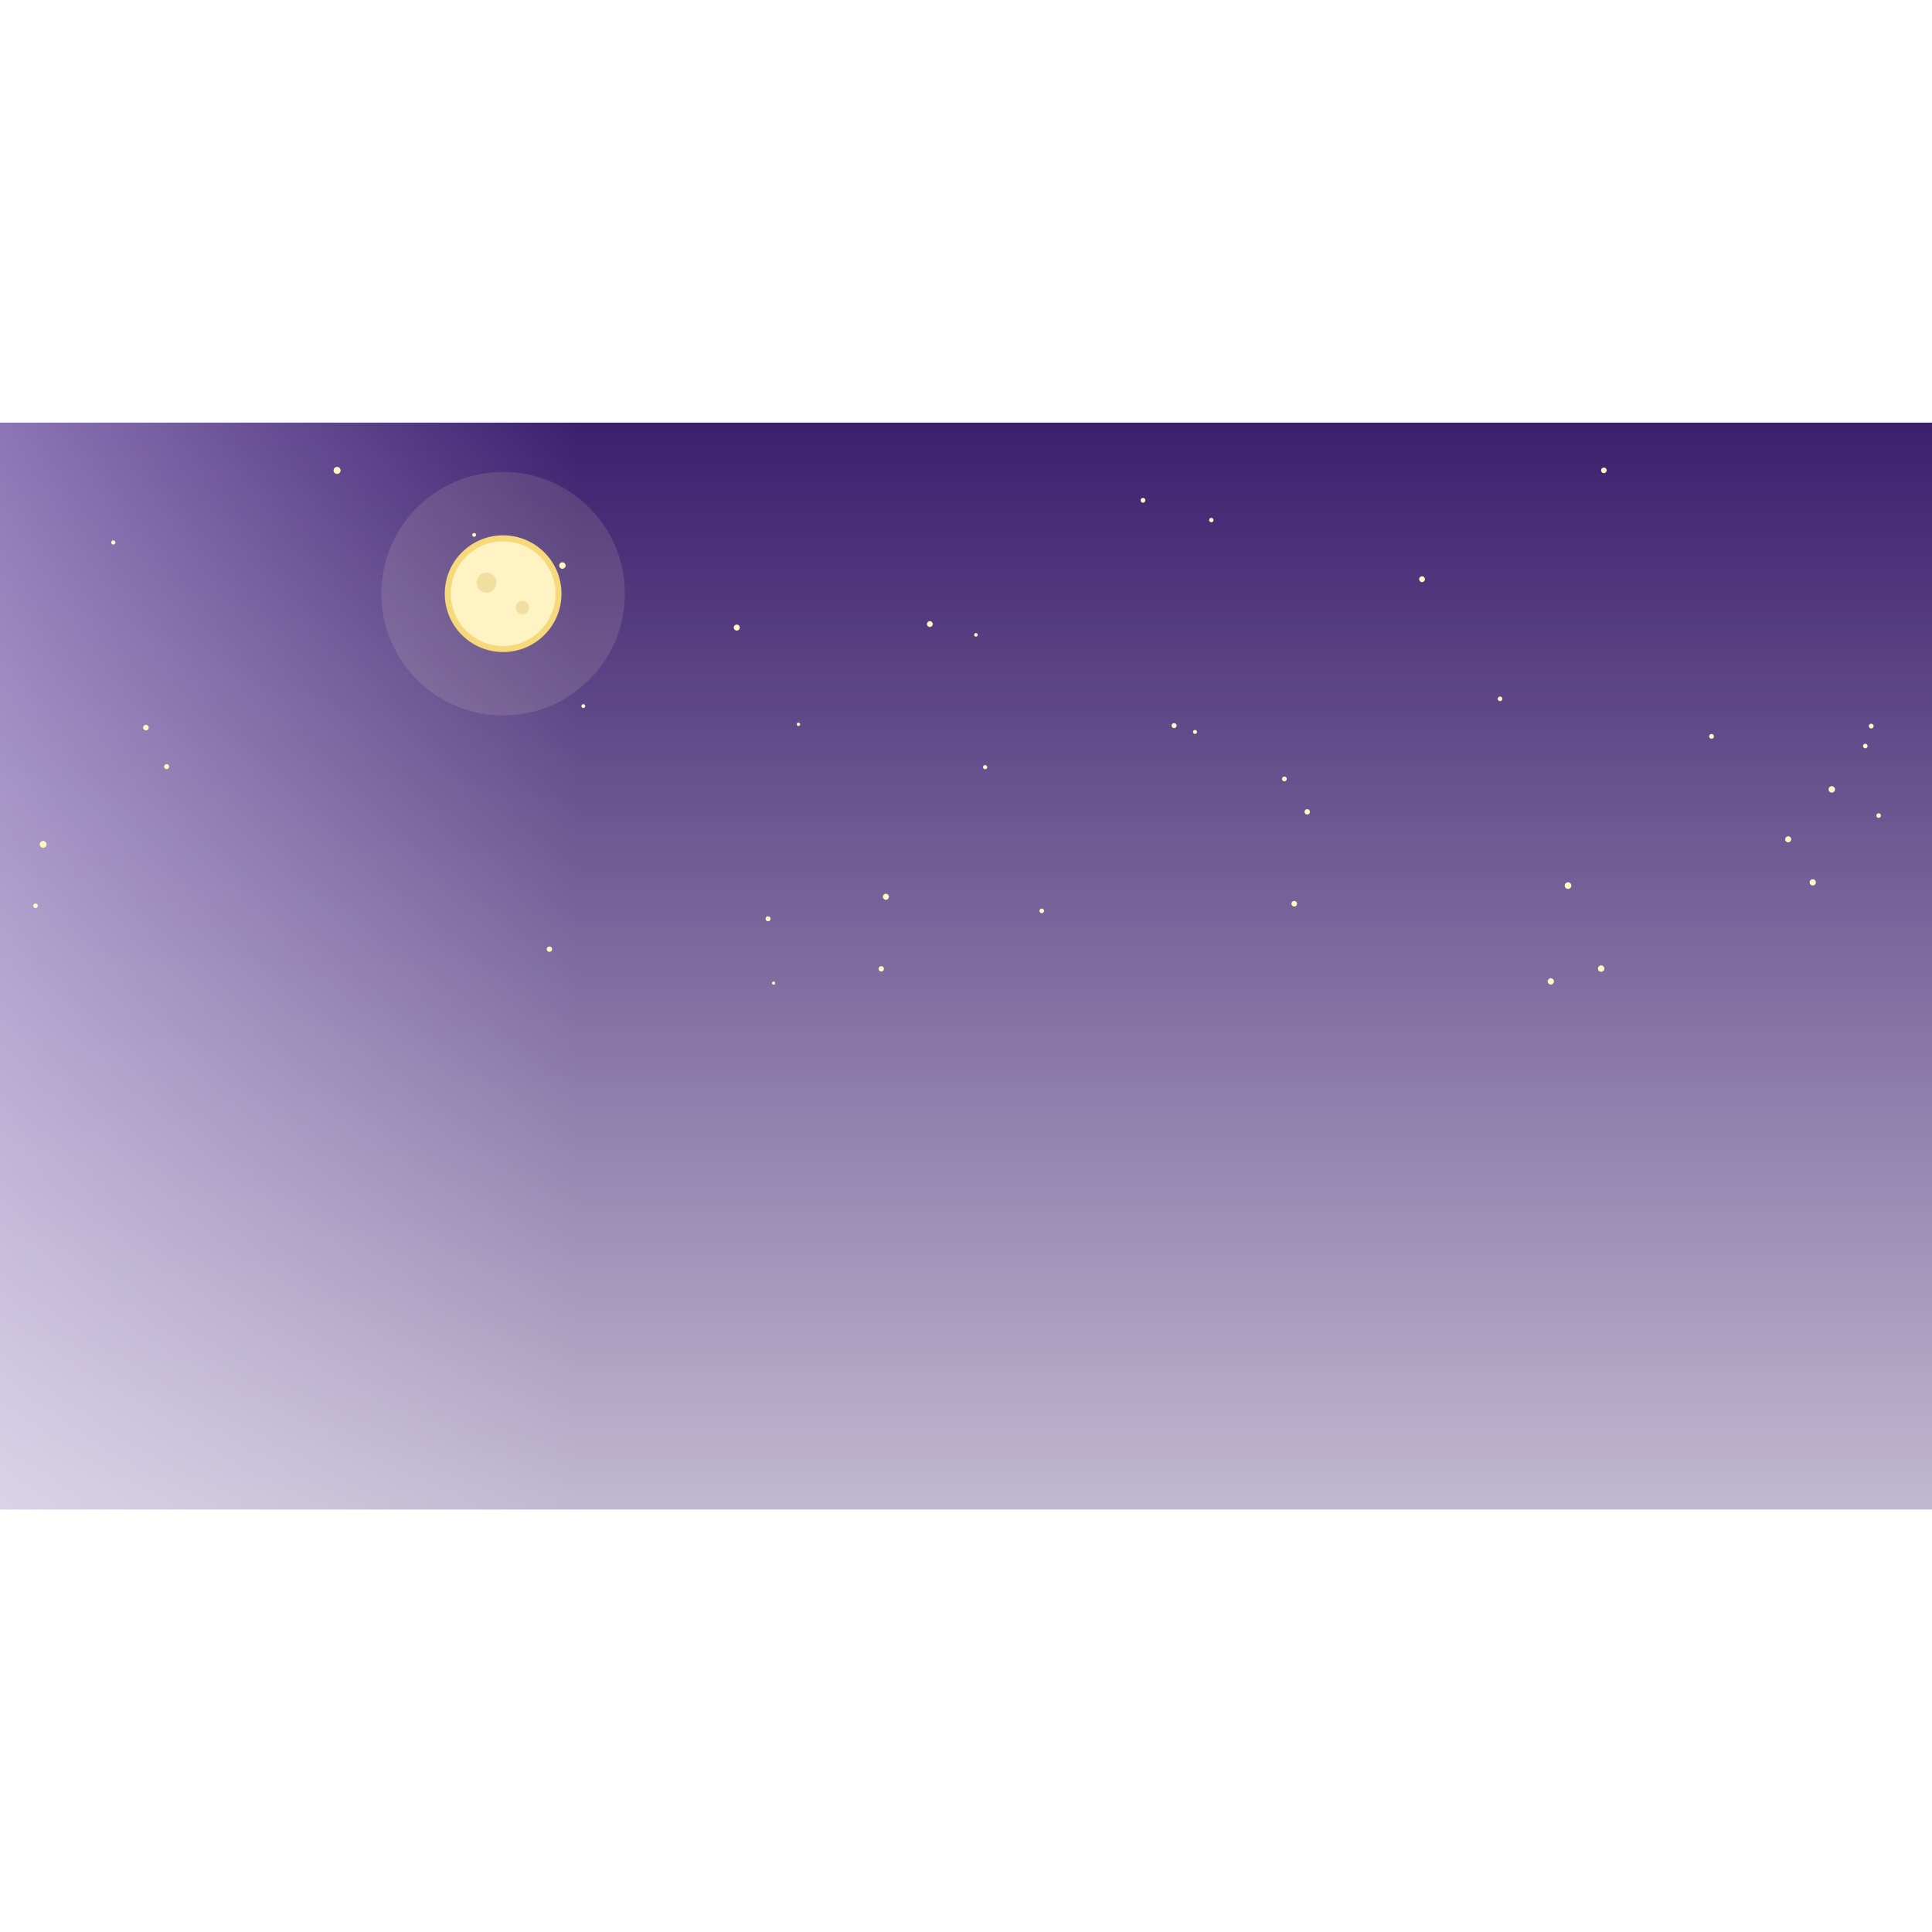
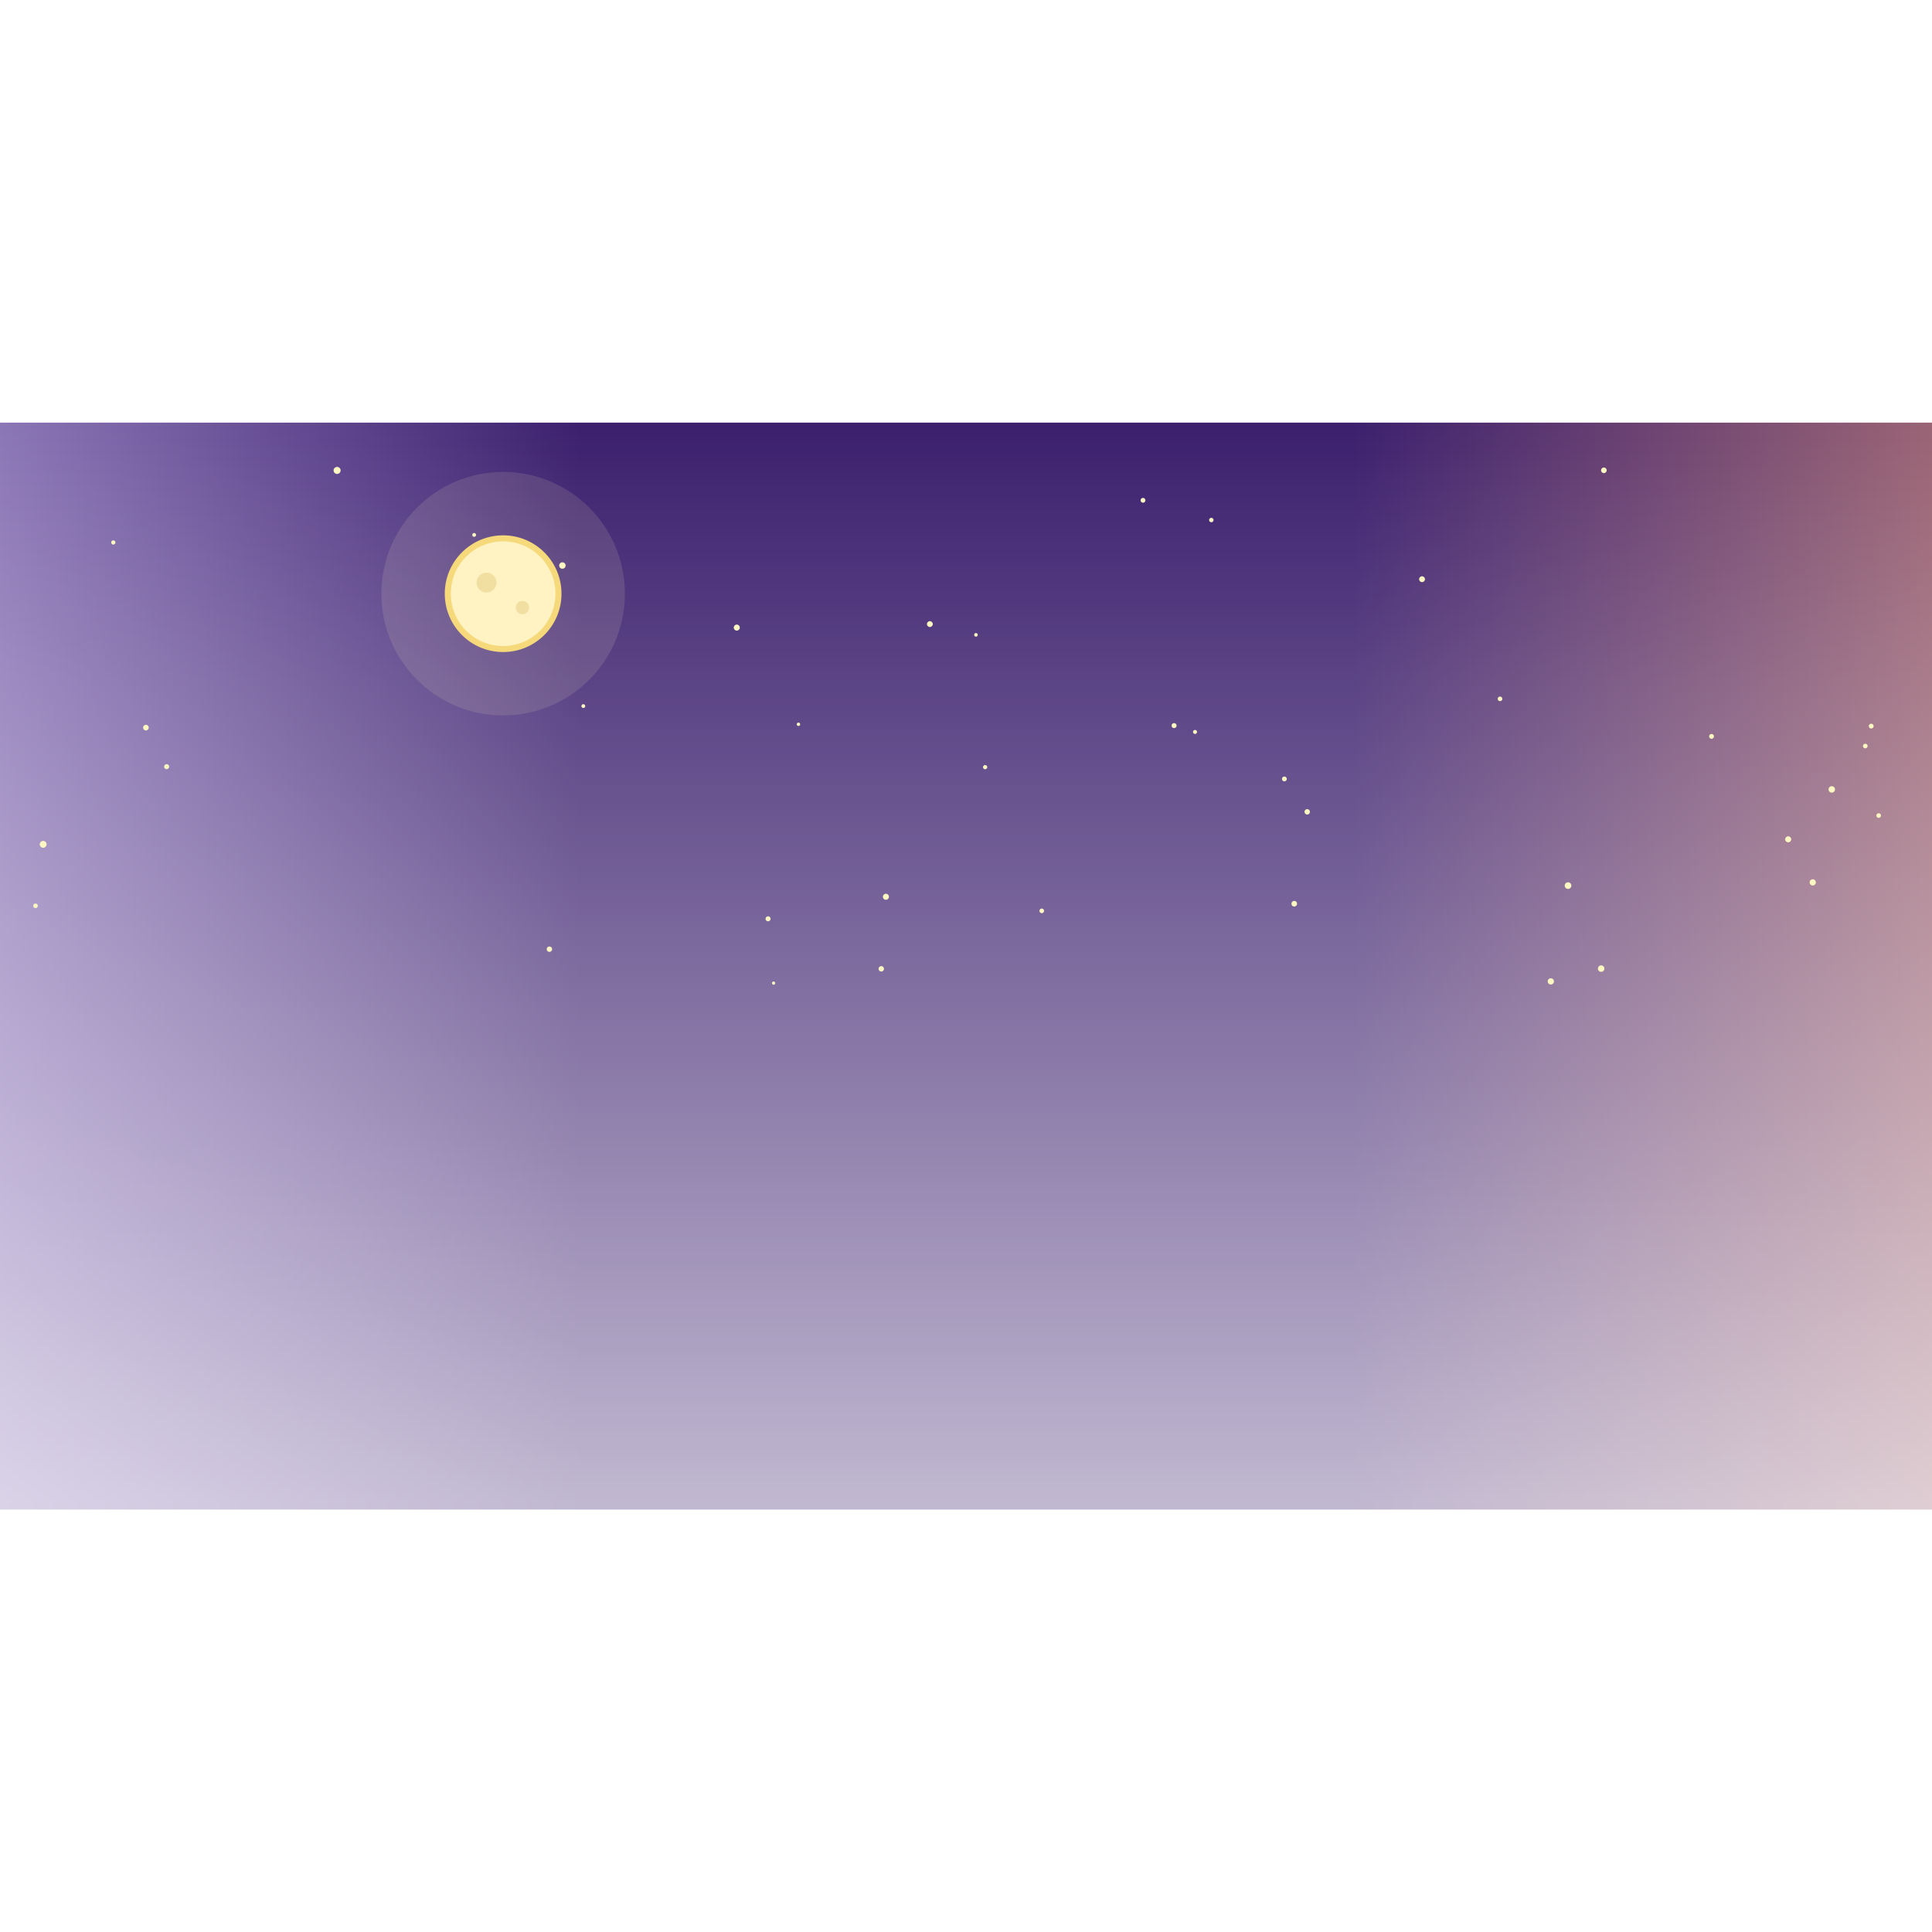
<svg xmlns="http://www.w3.org/2000/svg" width="1920" height="1920" viewBox="0 0 1920 1920">
  <defs>
    <clipPath id="frame">
      <rect width="1920" height="1080" />
    </clipPath>
  </defs>
  <g transform="translate(0 420)">
    <g clip-path="url(#frame)">
      <defs>
        <linearGradient id="skyc" gradientUnits="userSpaceOnUse" x1="0" y1="0" x2="1920" y2="0">
          <stop offset="0" stop-color="#8c76b6" />
          <stop offset="0.3" stop-color="#3c206e" />
          <stop offset="0.7" stop-color="#3c206e" />
-           <stop offset="1" stop-color="#3c206e" />
+           <stop offset="1" stop-color="#9a6475" />
        </linearGradient>
        <linearGradient id="skyfade" x1="0" y1="0" x2="0" y2="1">
          <stop offset="0" stop-color="#ffffff" stop-opacity="0" />
          <stop offset="1" stop-color="#ffffff" stop-opacity="0.68" />
        </linearGradient>
        <radialGradient id="glow">
          <stop offset="0" stop-color="#fff7c2" stop-opacity="0.9" />
          <stop offset="1" stop-color="#fff7c2" stop-opacity="0" />
        </radialGradient>
      </defs>
      <rect width="1920" height="1080" fill="url(#skyc)" />
      <rect width="1920" height="1080" fill="url(#skyfade)" />
      <circle cx="979.0" cy="342.4" r="2.1" fill="#fff7c2" />
      <circle cx="1777.1" cy="414.1" r="3.0" fill="#fff7c2" />
      <circle cx="880.4" cy="471.2" r="3.0" fill="#fff7c2" />
      <circle cx="1135.9" cy="77.2" r="2.4" fill="#fff7c2" />
      <circle cx="1853.7" cy="321.4" r="2.3" fill="#fff7c2" />
      <circle cx="1203.8" cy="96.8" r="2.2" fill="#fff7c2" />
      <circle cx="1490.7" cy="274.5" r="2.3" fill="#fff7c2" />
      <circle cx="1859.6" cy="301.6" r="2.4" fill="#fff7c2" />
      <circle cx="165.6" cy="341.9" r="2.5" fill="#fff7c2" />
      <circle cx="546.0" cy="523.3" r="2.7" fill="#fff7c2" />
      <circle cx="1035.3" cy="485.2" r="2.3" fill="#fff7c2" />
      <circle cx="1867.0" cy="390.5" r="2.3" fill="#fff7c2" />
      <circle cx="875.8" cy="542.8" r="2.7" fill="#fff7c2" />
      <circle cx="35.3" cy="480.2" r="2.3" fill="#fff7c2" />
      <circle cx="579.7" cy="281.7" r="1.9" fill="#fff7c2" />
      <circle cx="1276.4" cy="354.1" r="2.4" fill="#fff7c2" />
      <circle cx="924.1" cy="200.2" r="2.9" fill="#fff7c2" />
      <circle cx="1593.9" cy="47.4" r="2.8" fill="#fff7c2" />
      <circle cx="1541.2" cy="555.3" r="3.1" fill="#fff7c2" />
      <circle cx="1820.4" cy="364.5" r="3.2" fill="#fff7c2" />
      <circle cx="1413.2" cy="155.6" r="2.9" fill="#fff7c2" />
      <circle cx="1187.6" cy="307.4" r="2.0" fill="#fff7c2" />
      <circle cx="1801.5" cy="456.9" r="3.1" fill="#fff7c2" />
      <circle cx="471.2" cy="111.6" r="1.9" fill="#fff7c2" />
      <circle cx="732.2" cy="203.7" r="3.0" fill="#fff7c2" />
      <circle cx="768.8" cy="557.0" r="1.6" fill="#fff7c2" />
      <circle cx="763.3" cy="493.1" r="2.5" fill="#fff7c2" />
      <circle cx="1286.2" cy="478.1" r="2.8" fill="#fff7c2" />
      <circle cx="335.0" cy="47.5" r="3.5" fill="#fff7c2" />
      <circle cx="793.5" cy="299.8" r="1.7" fill="#fff7c2" />
      <circle cx="969.9" cy="210.9" r="1.8" fill="#fff7c2" />
      <circle cx="1299.1" cy="386.8" r="2.7" fill="#fff7c2" />
      <circle cx="1591.2" cy="542.6" r="3.2" fill="#fff7c2" />
      <circle cx="145.0" cy="303.1" r="2.8" fill="#fff7c2" />
      <circle cx="1700.9" cy="311.8" r="2.4" fill="#fff7c2" />
      <circle cx="558.9" cy="142.0" r="3.2" fill="#fff7c2" />
      <circle cx="42.9" cy="419.1" r="3.4" fill="#fff7c2" />
      <circle cx="112.6" cy="119.1" r="2.1" fill="#fff7c2" />
      <circle cx="1558.3" cy="460.1" r="3.3" fill="#fff7c2" />
      <circle cx="1166.8" cy="301.1" r="2.5" fill="#fff7c2" />
      <circle cx="500.0" cy="170.0" r="121.0" fill="#fff7c2" opacity="0.12" />
      <circle cx="500.0" cy="170.0" r="55.0" fill="#fff3c4" stroke="#f5d97a" stroke-width="6" />
      <circle cx="483.5" cy="159.0" r="9.9" fill="#f0dfa0" />
      <circle cx="519.2" cy="183.8" r="6.6" fill="#f0dfa0" />
    </g>
  </g>
</svg>
